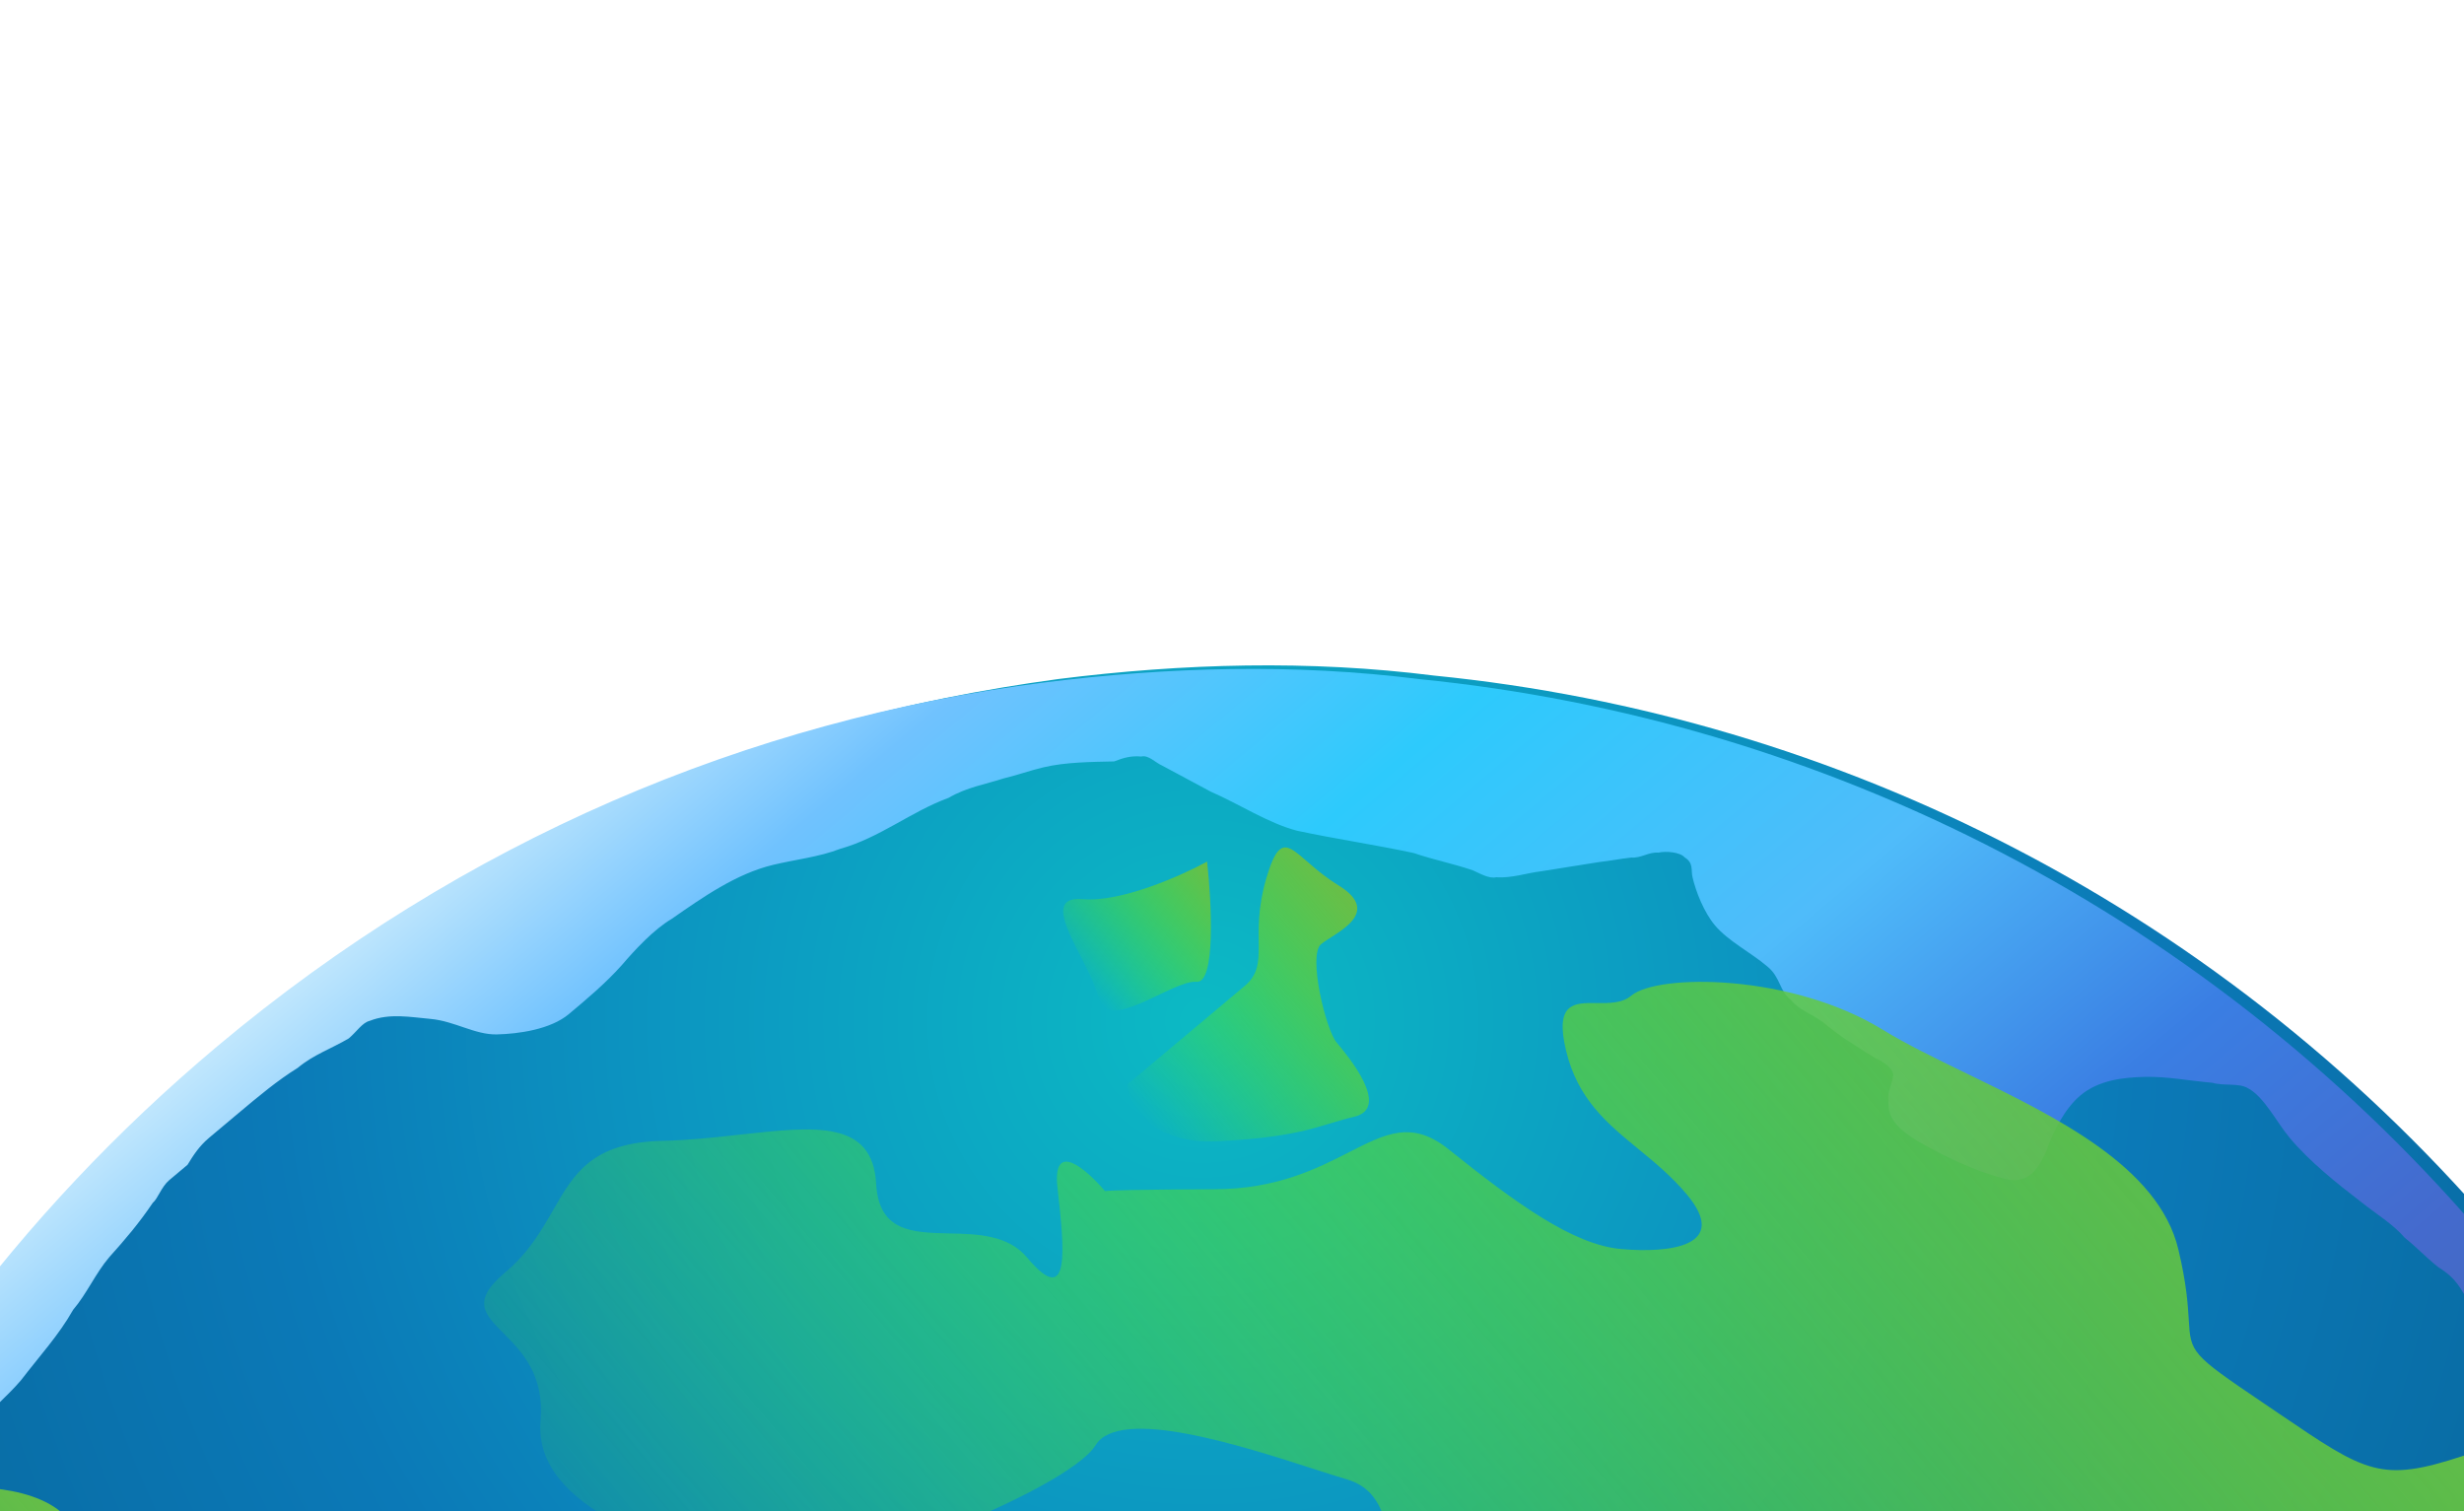
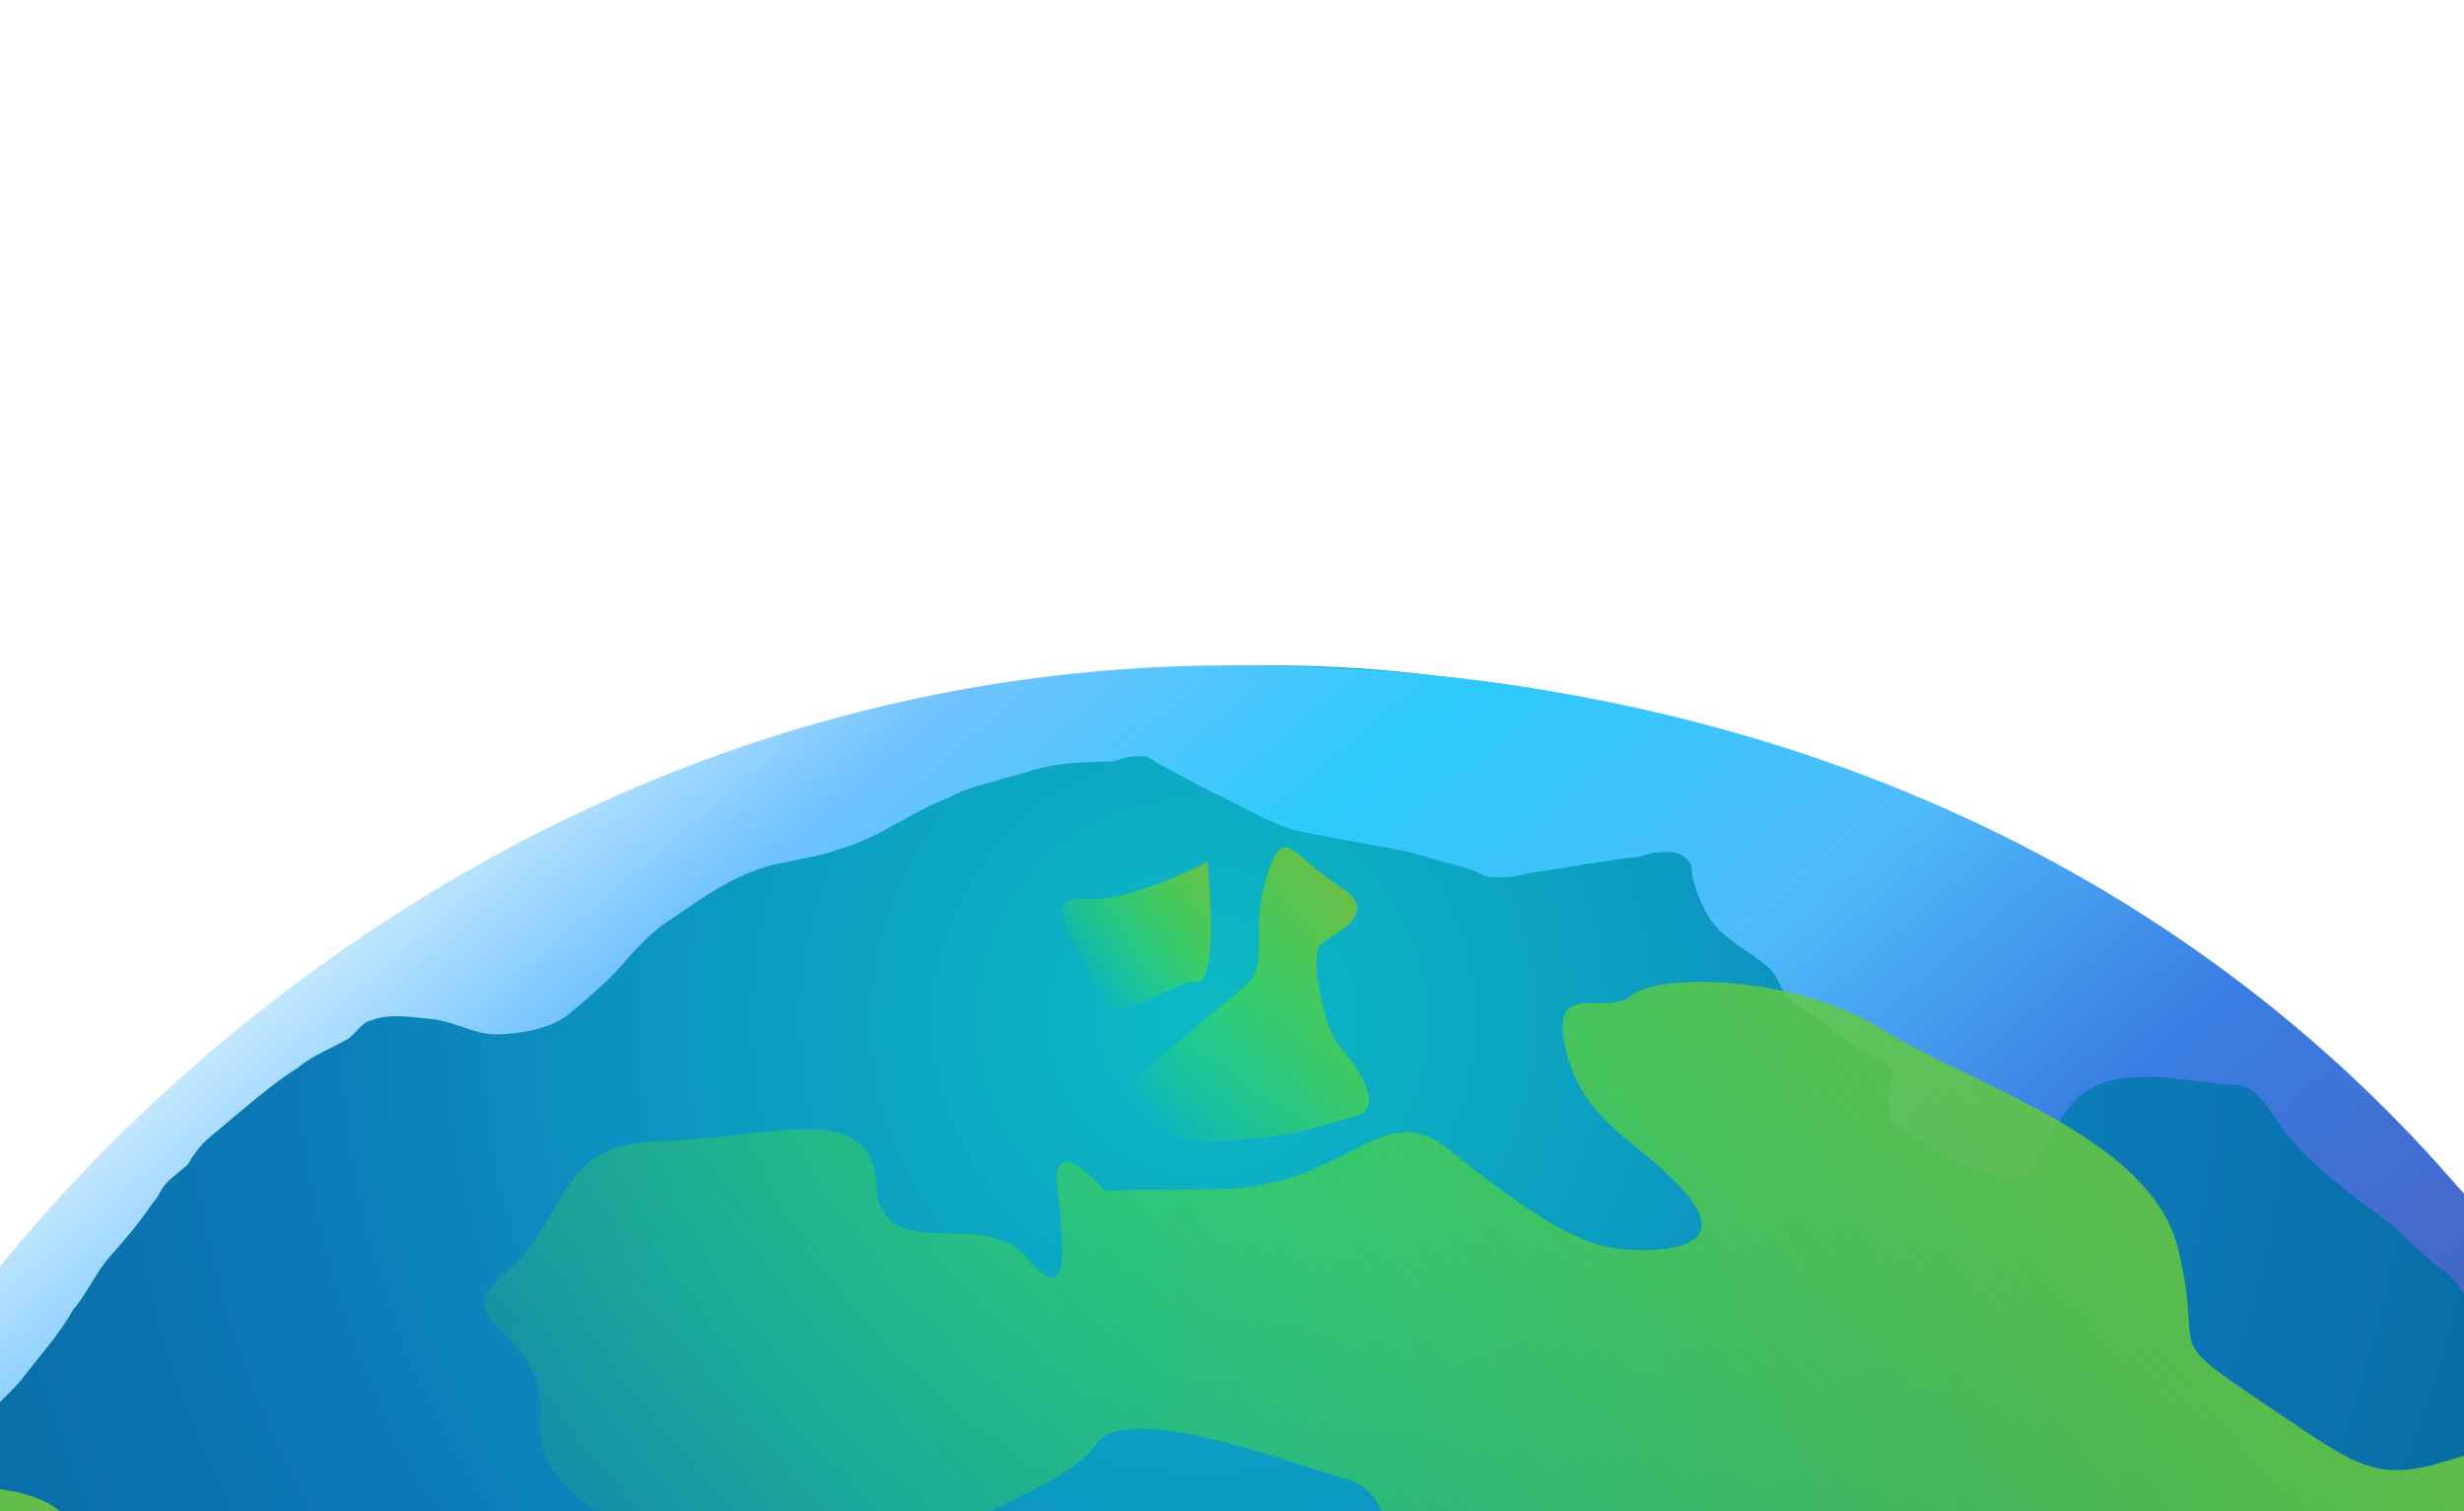
- <svg xmlns="http://www.w3.org/2000/svg" width="1440" height="883" viewBox="0 0 1440 883" fill="none">
-   <path fill-rule="evenodd" clip-rule="evenodd" d="M1346.99 2052.97C1276.72 2111.93 1201.81 2159.17 1123.8 2193.39C964.714 2264.4 791.423 2287.46 623.347 2267.09C504.314 2252.43 385.965 2213.77 279.293 2154.89C182.085 2101.09 92.217 2028.12 16.589 1937.99C6.334 1925.77 -5.202 1912.02 -13.929 1898.52C-27.784 1878.9 -42.919 1857.76 -56.774 1838.15C-156.371 1682.23 -204.713 1506.72 -203.521 1331.31C-203.487 1266.2 -196.305 1200.3 -183.506 1134.89C-173.708 1087.62 -159.574 1039.32 -142.63 991.258C-138.837 980.266 -135.045 969.274 -128.443 958.528C-128.443 958.528 -128.442 958.528 -126.915 957.246C-121.595 944.972 -117.802 933.98 -111.2 923.234C-93.957 887.94 -73.905 852.892 -52.571 819.371C-36.312 795.315 -20.052 771.259 -2.511 748.731C10.202 732.857 22.914 716.983 38.436 701.356C68.199 668.573 99.243 637.317 134.378 607.835C154.238 591.171 175.378 576.035 196.519 560.899C210.022 552.172 223.525 543.445 237.028 534.718C316.517 483.637 400.397 447.096 487.384 423.565C529.473 411.677 574.126 402.845 618.533 396.822C691.526 387.638 765.309 385.6 838.109 394.8C1073.86 418.256 1301.74 531.615 1465.82 727.151C1472.22 734.79 1478.63 742.428 1485.04 750.066C1491.45 757.704 1499.14 766.87 1504.02 775.79C1535.58 819.599 1564.08 865.973 1586.96 911.854C1600.07 939.896 1613.19 967.938 1623.5 995.734C1631.73 1014.86 1637.16 1033.73 1643.87 1054.13C1648.26 1068.67 1652.65 1083.21 1657.04 1097.75C1656.79 1100.56 1658.07 1102.09 1659.11 1106.43C1684.47 1204.9 1692.47 1307.51 1683.63 1408.65C1682.4 1422.7 1681.17 1436.75 1679.94 1450.79C1677.67 1460.5 1678.22 1470.46 1675.95 1480.17C1674.48 1497.03 1670.19 1513.64 1667.44 1528.97C1655.13 1588.76 1635.92 1646.53 1612.62 1702.52C1584.25 1767.98 1548.97 1831.42 1507.04 1890.04C1459.74 1945.35 1408.1 2001.7 1346.99 2052.97Z" fill="url(#paint0_radial_139_1023)" />
-   <path fill-rule="evenodd" clip-rule="evenodd" d="M1656.79 1100.56C1654.23 1097.5 1652.95 1095.97 1648.86 1094.2C1640.92 1087.84 1636.04 1078.92 1631.16 1070C1627.56 1062.61 1628.05 1056.99 1621.64 1049.36C1615.48 1038.91 1612.12 1028.71 1605.96 1018.26C1599.8 1007.81 1596.44 997.609 1591.81 985.879C1588.45 975.678 1584.36 973.904 1577.71 969.075C1571.05 964.247 1570.26 957.1 1566.66 949.708C1564.59 941.034 1558.18 933.396 1554.58 926.003C1542.25 905.108 1532.98 881.649 1522.18 859.472C1516.27 846.215 1507.29 835.522 1497.04 823.301C1489.35 814.135 1479.88 809.061 1472.19 799.895C1467.06 793.784 1464.75 787.92 1459.62 781.809C1456.02 774.417 1449.36 769.588 1444.24 763.478C1438.07 753.03 1435.76 747.165 1425.01 740.563C1417.07 734.207 1413.23 729.624 1405.29 723.268C1398.88 715.629 1388.14 709.027 1380.2 702.671C1365.61 691.486 1349.73 678.774 1338.2 665.025C1330.51 655.859 1323.31 641.074 1313.84 636C1308.47 632.699 1299.79 634.771 1292.89 632.752C1278.85 631.523 1266.33 629.012 1253.56 629.311C1240.8 629.609 1226.5 631.19 1215.81 640.162C1206.64 647.853 1199.8 661.409 1196 672.401C1190.68 684.675 1184.33 692.612 1170.53 688.574C1153.91 684.29 1136.27 675.668 1121.43 667.292C1110.68 660.69 1102.75 654.334 1103.73 643.096C1102.69 638.759 1106 633.386 1106.49 627.767C1105.45 623.43 1100.08 620.129 1095.99 618.356C1085.24 611.754 1074.49 605.151 1065.28 597.268C1058.62 592.439 1051.72 590.42 1046.59 584.309C1039.94 579.48 1040.67 571.052 1032.74 564.696C1023.52 556.812 1009.96 549.964 1002.27 540.798C995.864 533.16 991.228 521.431 989.156 512.756C988.12 508.419 989.893 504.328 984.52 501.027C981.956 497.972 973.528 497.235 969.191 498.271C963.572 497.779 958.989 501.624 953.37 501.133C946.224 501.923 941.886 502.959 934.74 503.749C923.256 505.576 911.773 507.402 900.289 509.228C893.142 510.018 882.941 513.372 874.513 512.635C870.176 513.671 864.802 510.37 860.711 508.596C849.719 504.804 837.199 502.293 826.207 498.5C803.977 493.725 780.22 490.23 757.99 485.455C741.379 481.17 723.978 469.74 707.613 462.646C698.148 457.572 688.684 452.497 679.219 447.423C675.128 445.649 671.283 441.066 666.946 442.102C661.327 441.611 656.989 442.647 651.125 444.965C638.359 445.263 622.785 445.316 609.773 448.424C601.099 450.496 595.234 452.814 586.56 454.886C576.358 458.24 564.875 460.066 554.427 466.23C532.496 474.219 514.164 489.601 490.951 496.063C479.222 500.699 464.929 502.279 451.918 505.387C430.232 510.568 410.619 524.422 392.533 536.995C382.085 543.158 371.146 554.94 363.262 564.159C353.851 574.66 343.157 583.632 332.464 592.605C321.77 601.578 303.14 604.195 290.375 604.493C277.609 604.792 265.582 596.662 251.534 595.433C240.296 594.45 227.777 591.939 216.048 596.575C211.71 597.611 208.409 602.984 203.826 606.829C193.379 612.993 183.177 616.346 174.011 624.037C162.036 631.483 151.342 640.456 139.121 650.71C133.011 655.837 128.428 659.683 122.318 664.81C116.207 669.938 112.906 675.311 109.605 680.684C106.55 683.248 101.967 687.093 98.912 689.657C94.329 693.502 92.309 700.403 89.254 702.967C81.125 714.995 73.24 724.213 63.829 734.714C55.945 743.933 50.625 756.206 42.741 765.425C34.366 780.262 23.427 792.045 12.241 806.636C4.357 815.855 -6.336 824.828 -14.22 834.046C-20.576 841.983 -26.932 849.92 -34.571 856.329C-46.792 866.584 -60.049 872.502 -72.27 882.756C-92.129 899.42 -105.579 923.722 -121.592 944.969C-126.421 951.623 -129.722 956.997 -134.551 963.652C-79.083 831.203 9.36 710.132 126.988 611.431C270.585 490.939 438.098 420.665 609.861 398.89C682.854 389.706 756.637 387.668 829.437 396.868C1065.19 420.324 1293.07 533.683 1457.14 729.219C1469.96 744.496 1484.06 761.3 1495.35 777.858C1576.35 871.289 1628.82 983.456 1656.79 1100.56Z" fill="url(#paint1_linear_139_1023)" />
-   <path d="M976.487 1369.43C1001.14 1411.22 1026.21 1475.23 1035.66 1502.01L1074.12 1547.83C1086.93 1563.11 1096.33 1698.4 1070.96 1745.72C1045.58 1793.04 1122.23 1806.83 1154.28 1845.02C1186.32 1883.21 979.564 1900.51 923.375 1895.59C867.185 1890.68 850.944 1995.42 842.077 2015.87C833.21 2036.33 784.659 2025 717.145 2068.64C649.631 2112.27 546.384 2159.86 480.099 2189.45C427.07 2213.12 341.352 2184.39 305.122 2167.06C291.485 2161.15 268.249 2135.53 284.401 2080.32C304.591 2011.31 368.157 1931.94 392.3 1898.67C416.443 1865.39 634.526 1799.55 534.438 1649.24C434.349 1498.94 368.595 1684.28 351.033 1399.64C333.471 1115.01 752.167 1102.1 787.9 1098.15C823.632 1094.2 832.764 1151.62 913.361 1201.13C977.838 1240.74 1012.86 1304.2 1022.32 1330.98C996.767 1326.39 951.834 1327.64 976.487 1369.43Z" fill="url(#paint2_linear_139_1023)" />
-   <path d="M-85.451 973.141C-66.448 965.722 -37.456 900.893 -25.336 869.406C-2.196 867.753 44.581 872.558 46.572 904.995C49.061 945.541 155.219 984.367 170.044 1014.56C184.869 1044.76 225.935 1106.22 212.679 1128.01C199.422 1149.79 156.244 1186.02 148.236 1214.06C141.829 1236.49 92.721 1260.64 68.968 1269.91C61.05 1273 40.832 1276.47 23.302 1265.6C1.388 1252.01 38.127 1295.79 57.28 1343.67C76.433 1391.55 -6.243 1418.29 -26.588 1456.68C-46.933 1495.07 -44.716 1610.45 -46.556 1633.31C-48.395 1656.17 -77.397 1659.19 -81.725 1641.51C-86.054 1623.82 -90.488 1393.05 -130.634 1320.15C-162.752 1261.83 -142.679 1088.67 -128.629 1009.37C-122.154 1000.39 -104.453 980.559 -85.451 973.141Z" fill="url(#paint3_linear_139_1023)" />
-   <path d="M658.656 633.891L689.208 608.254L727.399 576.209C742.674 563.391 729.857 548.114 739.953 513.61C750.049 479.107 755.229 500.792 782.095 517.297C808.96 533.803 779.637 545.392 771.999 551.801C764.361 558.21 774.721 601.581 781.13 609.219C787.539 616.857 813.176 647.41 791.49 652.59C769.805 657.77 762.167 664.179 712.387 666.902C672.563 669.079 659.973 645.802 658.656 633.891Z" fill="url(#paint4_linear_139_1023)" />
-   <path d="M699.303 573.741C710.541 574.724 708.082 527.326 705.448 503.505C690.581 511.641 655.229 527.421 632.754 525.454C604.659 522.996 636.705 561.187 641.885 582.872C647.065 604.558 685.256 572.512 699.303 573.741Z" fill="url(#paint5_linear_139_1023)" />
-   <path fill-rule="evenodd" clip-rule="evenodd" d="M1142.87 1490.14C1118.42 1510.65 1094.4 1504.77 1085.45 1499.27L1100.98 1564.34C1106.49 1555.38 1123.9 1545.1 1149.54 1575.66C1165.56 1594.75 1149.43 1637.57 1133.3 1680.4C1117.17 1723.22 1101.03 1766.04 1117.06 1785.14C1149.1 1823.33 1279.48 1870.13 1321.62 1873.81C1355.33 1876.76 1363.58 1825.58 1363.49 1799.62C1343.95 1807.35 1307.06 1797.52 1315.91 1696.37C1326.98 1569.94 1361.48 1580.05 1369.38 1651.51C1375.71 1708.68 1400.29 1729.71 1411.78 1733.07C1425.42 1738.98 1455.56 1766.62 1467.01 1829.91C1478.46 1893.2 1309.82 2035.56 1224.08 2098.83C1298 2062.84 1459.05 1969.35 1511.87 1883.38C1676.93 1614.72 1684.04 1452.56 1689.92 1304.45C1694.62 1185.96 1613.44 965.125 1572.26 869.517C1544.99 857.694 1480.23 837.401 1439.43 850.818C1391.49 866.582 1382.94 860.778 1332.16 826.278C1328.91 824.07 1325.49 821.745 1321.87 819.301C1280.35 791.241 1280.3 790.416 1279.14 771.193C1278.62 762.571 1277.87 750.247 1273.06 730.103C1261.52 681.808 1201.5 652.67 1149.36 627.357C1131.26 618.573 1114.12 610.25 1100.28 601.747C1046.55 568.739 968.671 569 953.394 581.819C947.983 586.36 940.312 586.262 933.123 586.17C920.018 586.003 908.512 585.856 915.204 613.865C922.011 642.354 939.23 656.484 957.513 671.486C967.065 679.323 976.906 687.399 985.704 697.884C1011.34 728.44 975.606 732.385 947.514 729.93C919.422 727.475 886.142 703.325 846.46 671.547C825.249 654.56 809.956 662.356 788.421 673.334C769.67 682.893 746.186 694.864 709.942 694.987C665.152 695.14 649.353 695.632 645.75 696.048C634.973 683.344 614.891 665.753 618.014 694.022L618.021 694.086C621.967 729.8 625.907 765.47 600.283 734.932C589.077 721.577 571.331 721.171 554.676 720.79C533.223 720.299 513.579 719.849 512.045 691.828C510.001 654.495 476.506 658.199 432.959 663.014C418.444 664.619 402.811 666.347 386.855 666.721C345.949 667.678 335.513 685.836 323.24 707.19C316.363 719.156 308.909 732.125 295.194 743.633C275.424 760.222 282.992 767.823 294.21 779.091C304.663 789.59 318.286 803.273 315.914 830.375C311.369 882.333 394.055 905.613 433.815 916.807C437.053 917.719 440.006 918.55 442.604 919.31C477.108 929.407 623.729 871.457 640.231 844.594C654.223 821.817 725.28 844.734 767.607 858.385C775.2 860.834 781.868 862.984 787.116 864.519C811.985 871.793 813.046 899.045 814.657 940.45C815.282 956.498 815.989 974.671 818.197 994.632C823.044 1038.45 821.023 1039.1 811.409 1042.19C805.342 1044.14 796.252 1047.06 783.958 1062.41C768.069 1082.25 778.911 1079.66 797.885 1075.13C816.859 1070.6 843.963 1064.13 860.601 1076.2C893.875 1100.34 911.61 1059.43 880.793 1007.19C849.976 954.951 857.353 870.665 876.581 893.579L959.9 992.875C991.946 1031.07 988.253 1073.21 960.161 1070.75C932.07 1068.29 965.605 1170.31 984.833 1193.22C998.873 1209.95 1013.43 1177.67 1030.14 1140.61C1036.31 1126.92 1042.78 1112.57 1049.62 1099.81C1067.32 1066.81 1079.03 1102.11 1088.85 1131.68C1093.11 1144.52 1097.02 1156.28 1100.9 1160.91C1113.71 1176.18 1104.85 1196.64 1062.71 1192.95C1020.56 1189.27 1068.15 1292.51 1087.38 1315.43L1164.29 1407.09C1196.33 1445.28 1173.42 1464.5 1142.87 1490.14ZM1140.58 1192.69C1152.99 1212.65 1181.9 1254.34 1198.26 1261.44C1214.63 1268.53 1228.26 1323.04 1233.03 1349.41C1239.03 1361.73 1252.8 1382.28 1259.9 1365.91C1268.76 1345.45 1283.78 1254.76 1250.5 1230.62C1217.23 1206.48 1141.81 1178.64 1140.58 1192.69Z" fill="url(#paint6_linear_139_1023)" />
+ <svg xmlns="http://www.w3.org/2000/svg" width="100%" height="100%" viewBox="0 0 1440 883" version="1.1" xml:space="preserve" style="fill-rule:evenodd;clip-rule:evenodd;stroke-linejoin:round;stroke-miterlimit:2;">
+   <path d="M1346.99,2052.97C1276.72,2111.93 1201.81,2159.17 1123.8,2193.39C964.714,2264.4 791.423,2287.46 623.347,2267.09C504.314,2252.43 385.965,2213.77 279.293,2154.89C182.085,2101.09 92.217,2028.12 16.589,1937.99C6.334,1925.77 -5.202,1912.02 -13.929,1898.52C-27.784,1878.9 -42.919,1857.76 -56.774,1838.15C-156.371,1682.23 -204.713,1506.72 -203.521,1331.31C-203.487,1266.2 -196.305,1200.3 -183.506,1134.89C-173.708,1087.62 -159.574,1039.32 -142.63,991.258C-138.837,980.266 -135.045,969.274 -128.443,958.528C-128.443,958.528 -128.442,958.528 -126.915,957.246C-121.595,944.972 -117.802,933.98 -111.2,923.234C-93.957,887.94 -73.905,852.892 -52.571,819.371C-36.312,795.315 -20.052,771.259 -2.511,748.731C10.202,732.857 22.914,716.983 38.436,701.356C68.199,668.573 99.243,637.317 134.378,607.835C154.238,591.171 175.378,576.035 196.519,560.899C210.022,552.172 223.525,543.445 237.028,534.718C316.517,483.637 400.397,447.096 487.384,423.565C529.473,411.677 574.126,402.845 618.533,396.822C691.526,387.638 765.309,385.6 838.109,394.8C1073.86,418.256 1301.74,531.615 1465.82,727.151C1472.22,734.79 1478.63,742.428 1485.04,750.066C1491.45,757.704 1499.14,766.87 1504.02,775.79C1535.58,819.599 1564.08,865.973 1586.96,911.854C1600.07,939.896 1613.19,967.938 1623.5,995.734C1631.73,1014.86 1637.16,1033.73 1643.87,1054.13C1648.26,1068.67 1652.65,1083.21 1657.04,1097.75C1656.79,1100.56 1658.07,1102.09 1659.11,1106.43C1684.47,1204.9 1692.47,1307.51 1683.63,1408.65C1682.4,1422.7 1681.17,1436.75 1679.94,1450.79C1677.67,1460.5 1678.22,1470.46 1675.95,1480.17C1674.48,1497.03 1670.19,1513.64 1667.44,1528.97C1655.13,1588.76 1635.92,1646.53 1612.62,1702.52C1584.25,1767.98 1548.97,1831.42 1507.04,1890.04C1459.74,1945.35 1408.1,2001.7 1346.99,2052.97Z" style="fill:url(#_Radial1);" />
+   <path d="M1656.79,1100.56C1654.23,1097.5 1652.95,1095.97 1648.86,1094.2C1640.92,1087.84 1636.04,1078.92 1631.16,1070C1627.56,1062.61 1628.05,1056.99 1621.64,1049.36C1615.48,1038.91 1612.12,1028.71 1605.96,1018.26C1599.8,1007.81 1596.44,997.609 1591.81,985.879C1588.45,975.678 1584.36,973.904 1577.71,969.075C1571.05,964.247 1570.26,957.1 1566.66,949.708C1564.59,941.034 1558.18,933.396 1554.58,926.003C1542.25,905.108 1532.98,881.649 1522.18,859.472C1516.27,846.215 1507.29,835.522 1497.04,823.301C1489.35,814.135 1479.88,809.061 1472.19,799.895C1467.06,793.784 1464.75,787.92 1459.62,781.809C1456.02,774.417 1449.36,769.588 1444.24,763.478C1438.07,753.03 1435.76,747.165 1425.01,740.563C1417.07,734.207 1413.23,729.624 1405.29,723.268C1398.88,715.629 1388.14,709.027 1380.2,702.671C1365.61,691.486 1349.73,678.774 1338.2,665.025C1330.51,655.859 1323.31,641.074 1313.84,636C1308.47,632.699 1299.79,634.771 1292.89,632.752C1278.85,631.523 1266.33,629.012 1253.56,629.311C1240.8,629.609 1226.5,631.19 1215.81,640.162C1206.64,647.853 1199.8,661.409 1196,672.401C1190.68,684.675 1184.33,692.612 1170.53,688.574C1153.91,684.29 1136.27,675.668 1121.43,667.292C1110.68,660.69 1102.75,654.334 1103.73,643.096C1102.69,638.759 1106,633.386 1106.49,627.767C1105.45,623.43 1100.08,620.129 1095.99,618.356C1085.24,611.754 1074.49,605.151 1065.28,597.268C1058.62,592.439 1051.72,590.42 1046.59,584.309C1039.94,579.48 1040.67,571.052 1032.74,564.696C1023.52,556.812 1009.96,549.964 1002.27,540.798C995.864,533.16 991.228,521.431 989.156,512.756C988.12,508.419 989.893,504.328 984.52,501.027C981.956,497.972 973.528,497.235 969.191,498.271C963.572,497.779 958.989,501.624 953.37,501.133C946.224,501.923 941.886,502.959 934.74,503.749C923.256,505.576 911.773,507.402 900.289,509.228C893.142,510.018 882.941,513.372 874.513,512.635C870.176,513.671 864.802,510.37 860.711,508.596C849.719,504.804 837.199,502.293 826.207,498.5C803.977,493.725 780.22,490.23 757.99,485.455C741.379,481.17 723.978,469.74 707.613,462.646C698.148,457.572 688.684,452.497 679.219,447.423C675.128,445.649 671.283,441.066 666.946,442.102C661.327,441.611 656.989,442.647 651.125,444.965C638.359,445.263 622.785,445.316 609.773,448.424C601.099,450.496 595.234,452.814 586.56,454.886C576.358,458.24 564.875,460.066 554.427,466.23C532.496,474.219 514.164,489.601 490.951,496.063C479.222,500.699 464.929,502.279 451.918,505.387C430.232,510.568 410.619,524.422 392.533,536.995C382.085,543.158 371.146,554.94 363.262,564.159C353.851,574.66 343.157,583.632 332.464,592.605C321.77,601.578 303.14,604.195 290.375,604.493C277.609,604.792 265.582,596.662 251.534,595.433C240.296,594.45 227.777,591.939 216.048,596.575C211.71,597.611 208.409,602.984 203.826,606.829C193.379,612.993 183.177,616.346 174.011,624.037C162.036,631.483 151.342,640.456 139.121,650.71C133.011,655.837 128.428,659.683 122.318,664.81C116.207,669.938 112.906,675.311 109.605,680.684C106.55,683.248 101.967,687.093 98.912,689.657C94.329,693.502 92.31,700.403 89.254,702.967C81.125,714.995 73.241,724.213 63.829,734.714C55.945,743.933 50.625,756.206 42.741,765.425C34.366,780.262 23.427,792.045 12.241,806.636C4.357,815.855 -6.336,824.828 -14.22,834.046C-20.576,841.983 -26.932,849.92 -34.571,856.329C-46.792,866.584 -60.049,872.502 -72.27,882.756C-92.129,899.42 -105.579,923.722 -121.592,944.969C-126.421,951.623 -129.722,956.997 -134.551,963.652C-101.376,884.435 -56.405,809.288 -0.449,740.563C141.756,565.906 393.427,388.834 720,388.834C1046.57,388.834 1288.73,519.794 1440,697.847C1446.69,705.721 1453.23,715.116 1459.62,723.268C1472.44,738.545 1484.06,761.3 1495.35,777.858C1576.35,871.289 1628.82,983.456 1656.79,1100.56Z" style="fill:url(#_Linear2);" />
+   <path d="M-85.451,973.141C-66.448,965.722 -37.456,900.893 -25.336,869.406C-2.196,867.753 44.582,872.558 46.572,904.995C49.061,945.541 155.219,984.367 170.044,1014.56C184.869,1044.76 225.935,1106.22 212.679,1128.01C199.422,1149.79 156.244,1186.02 148.236,1214.06C141.829,1236.49 92.721,1260.64 68.968,1269.91C61.05,1273 40.832,1276.47 23.302,1265.6C1.388,1252.01 38.127,1295.79 57.28,1343.67C76.433,1391.55 -6.243,1418.29 -26.588,1456.68C-46.933,1495.07 -44.716,1610.45 -46.556,1633.31C-48.396,1656.17 -77.397,1659.19 -81.726,1641.51C-86.054,1623.82 -90.488,1393.05 -130.634,1320.15C-162.752,1261.83 -142.679,1088.67 -128.629,1009.37C-122.154,1000.39 -104.453,980.559 -85.451,973.141Z" style="fill:url(#_Linear3);fill-rule:nonzero;" />
+   <path d="M658.656,633.891L689.208,608.254L727.399,576.209C742.674,563.391 729.857,548.114 739.953,513.61C750.049,479.107 755.229,500.792 782.095,517.297C808.96,533.803 779.637,545.392 771.999,551.801C764.361,558.21 774.721,601.581 781.13,609.219C787.539,616.857 813.176,647.41 791.49,652.59C769.805,657.77 762.167,664.179 712.387,666.902C672.563,669.079 659.973,645.802 658.656,633.891Z" style="fill:url(#_Linear4);fill-rule:nonzero;" />
+   <path d="M699.303,573.741C710.541,574.724 708.082,527.326 705.448,503.505C690.581,511.641 655.229,527.421 632.754,525.454C604.659,522.996 636.705,561.187 641.885,582.872C647.065,604.558 685.256,572.512 699.303,573.741Z" style="fill:url(#_Linear5);fill-rule:nonzero;" />
+   <path d="M1142.87,1490.14C1118.42,1510.65 1094.4,1504.77 1085.45,1499.27L1100.98,1564.34C1106.49,1555.38 1123.9,1545.1 1149.54,1575.66C1165.56,1594.75 1149.43,1637.57 1133.3,1680.4C1117.17,1723.22 1101.03,1766.04 1117.06,1785.14C1149.1,1823.33 1279.48,1870.13 1321.62,1873.81C1355.33,1876.76 1363.58,1825.58 1363.49,1799.62C1343.95,1807.35 1307.06,1797.52 1315.91,1696.37C1326.98,1569.94 1361.48,1580.05 1369.38,1651.51C1375.71,1708.68 1400.29,1729.71 1411.78,1733.07C1425.42,1738.98 1455.56,1766.62 1467.01,1829.91C1478.46,1893.2 1309.82,2035.56 1224.08,2098.83C1298,2062.84 1459.05,1969.35 1511.87,1883.38C1676.93,1614.72 1684.04,1452.56 1689.92,1304.45C1694.62,1185.96 1613.44,965.125 1572.26,869.517C1544.99,857.694 1480.23,837.401 1439.43,850.818C1391.49,866.582 1382.94,860.778 1332.16,826.278C1328.91,824.07 1325.49,821.745 1321.87,819.301C1280.35,791.241 1280.3,790.416 1279.14,771.193C1278.62,762.571 1277.87,750.247 1273.06,730.103C1261.52,681.808 1201.5,652.67 1149.36,627.357C1131.26,618.573 1114.12,610.25 1100.28,601.747C1046.55,568.739 968.671,569 953.394,581.819C947.983,586.36 940.312,586.262 933.123,586.17C920.018,586.003 908.512,585.856 915.204,613.865C922.011,642.354 939.23,656.484 957.513,671.486C967.065,679.323 976.906,687.399 985.704,697.884C1011.34,728.44 975.606,732.385 947.514,729.93C919.422,727.475 886.142,703.325 846.46,671.547C825.249,654.56 809.956,662.356 788.421,673.334C769.67,682.893 746.186,694.864 709.942,694.987C665.152,695.14 649.353,695.632 645.75,696.048C634.973,683.344 614.891,665.753 618.014,694.022L618.021,694.086C621.967,729.8 625.907,765.47 600.283,734.932C589.077,721.577 571.331,721.171 554.676,720.79C533.223,720.299 513.579,719.849 512.045,691.828C510.001,654.495 476.506,658.199 432.959,663.014C418.444,664.619 402.811,666.347 386.855,666.721C345.949,667.678 335.513,685.836 323.24,707.19C316.363,719.156 308.909,732.125 295.194,743.633C275.424,760.222 282.992,767.823 294.21,779.091C304.663,789.59 318.286,803.273 315.914,830.375C311.369,882.333 394.055,905.613 433.815,916.807C437.053,917.719 440.006,918.55 442.604,919.31C477.108,929.407 623.729,871.457 640.231,844.594C654.223,821.817 725.28,844.734 767.607,858.385C775.2,860.834 781.868,862.984 787.116,864.519C811.985,871.793 813.046,899.045 814.657,940.45C815.282,956.498 815.989,974.671 818.197,994.632C823.044,1038.45 821.023,1039.1 811.409,1042.19C805.342,1044.14 796.252,1047.06 783.958,1062.41C768.069,1082.25 778.911,1079.66 797.885,1075.13C816.859,1070.6 843.963,1064.13 860.601,1076.2C893.875,1100.34 911.61,1059.43 880.793,1007.19C849.976,954.951 857.353,870.665 876.581,893.579L959.9,992.875C991.946,1031.07 988.253,1073.21 960.161,1070.75C932.07,1068.29 965.605,1170.31 984.833,1193.22C998.873,1209.95 1013.43,1177.67 1030.14,1140.61C1036.31,1126.92 1042.78,1112.57 1049.62,1099.81C1067.32,1066.81 1079.03,1102.11 1088.85,1131.68C1093.11,1144.52 1097.02,1156.28 1100.9,1160.91C1113.71,1176.18 1104.85,1196.64 1062.71,1192.95C1020.56,1189.27 1068.15,1292.51 1087.38,1315.43L1164.29,1407.09C1196.33,1445.28 1173.42,1464.5 1142.87,1490.14ZM1140.58,1192.69C1152.99,1212.65 1181.9,1254.34 1198.26,1261.44C1214.63,1268.53 1228.26,1323.04 1233.03,1349.41C1239.03,1361.73 1252.8,1382.28 1259.9,1365.91C1268.76,1345.45 1283.78,1254.76 1250.5,1230.62C1217.23,1206.48 1141.81,1178.64 1140.58,1192.69Z" style="fill:url(#_Linear6);" />
  <defs>
-     <radialGradient id="paint0_radial_139_1023" cx="0" cy="0" r="1" gradientUnits="userSpaceOnUse" gradientTransform="translate(703.145 596.628) rotate(50) scale(1517.6 1517.6)">
-       <stop offset="0.006" stop-color="#0CB9C4" />
-       <stop offset="0.206" stop-color="#0C96C1" />
-       <stop offset="0.361" stop-color="#0B79B7" />
-       <stop offset="0.502" stop-color="#096EA7" />
-       <stop offset="0.633" stop-color="#075E8F" />
-       <stop offset="0.758" stop-color="#044A72" />
-       <stop offset="0.872" stop-color="#003C74" />
+     <radialGradient id="_Radial1" cx="0" cy="0" r="1" gradientUnits="userSpaceOnUse" gradientTransform="matrix(975.494,1162.55,-1162.55,975.494,703.145,596.628)">
+       <stop offset="0" style="stop-color:rgb(12,185,196);stop-opacity:1" />
+       <stop offset="0.01" style="stop-color:rgb(12,185,196);stop-opacity:1" />
+       <stop offset="0.21" style="stop-color:rgb(12,150,193);stop-opacity:1" />
+       <stop offset="0.36" style="stop-color:rgb(11,121,183);stop-opacity:1" />
+       <stop offset="0.5" style="stop-color:rgb(9,110,167);stop-opacity:1" />
+       <stop offset="0.63" style="stop-color:rgb(7,94,143);stop-opacity:1" />
+       <stop offset="0.76" style="stop-color:rgb(4,74,114);stop-opacity:1" />
+       <stop offset="0.87" style="stop-color:rgb(0,60,116);stop-opacity:1" />
+       <stop offset="1" style="stop-color:rgb(0,60,116);stop-opacity:1" />
    </radialGradient>
-     <linearGradient id="paint1_linear_139_1023" x1="332.002" y1="438.545" x2="1205.57" y2="1479.62" gradientUnits="userSpaceOnUse">
-       <stop stop-color="#C1E7FD" />
-       <stop offset="0.089" stop-color="#70C2FE" />
-       <stop offset="0.233" stop-color="#2DCAFC" />
-       <stop offset="0.395" stop-color="#4FBCFA" />
-       <stop offset="0.538" stop-color="#3A7EE3" />
-       <stop offset="0.671" stop-color="#446ACD" />
-       <stop offset="0.796" stop-color="#4268B1" />
-       <stop offset="0.914" stop-color="#1F598E" />
-       <stop offset="1" stop-color="#005D72" />
+     <linearGradient id="_Linear2" x1="0" y1="0" x2="1" y2="0" gradientUnits="userSpaceOnUse" gradientTransform="matrix(873.568,1041.07,-1041.07,873.568,332.002,438.545)">
+       <stop offset="0" style="stop-color:rgb(193,231,253);stop-opacity:1" />
+       <stop offset="0.09" style="stop-color:rgb(112,194,254);stop-opacity:1" />
+       <stop offset="0.23" style="stop-color:rgb(45,202,252);stop-opacity:1" />
+       <stop offset="0.39" style="stop-color:rgb(79,188,250);stop-opacity:1" />
+       <stop offset="0.54" style="stop-color:rgb(58,126,227);stop-opacity:1" />
+       <stop offset="0.67" style="stop-color:rgb(68,106,205);stop-opacity:1" />
+       <stop offset="0.8" style="stop-color:rgb(66,104,177);stop-opacity:1" />
+       <stop offset="0.91" style="stop-color:rgb(31,89,142);stop-opacity:1" />
+       <stop offset="1" style="stop-color:rgb(0,93,114);stop-opacity:1" />
    </linearGradient>
-     <linearGradient id="paint2_linear_139_1023" x1="1038.07" y1="1329.2" x2="192.807" y2="2038.46" gradientUnits="userSpaceOnUse">
-       <stop stop-color="#6ABE47" />
-       <stop offset="1" stop-color="#4BFF00" stop-opacity="0" />
+     <linearGradient id="_Linear3" x1="0" y1="0" x2="1" y2="0" gradientUnits="userSpaceOnUse" gradientTransform="matrix(-458.288,384.55,-384.55,-458.288,204.316,1054.17)">
+       <stop offset="0" style="stop-color:rgb(106,190,71);stop-opacity:1" />
+       <stop offset="1" style="stop-color:rgb(75,255,0);stop-opacity:0" />
    </linearGradient>
-     <linearGradient id="paint3_linear_139_1023" x1="204.316" y1="1054.17" x2="-253.972" y2="1438.72" gradientUnits="userSpaceOnUse">
-       <stop stop-color="#6ABE47" />
-       <stop offset="1" stop-color="#4BFF00" stop-opacity="0" />
+     <linearGradient id="_Linear4" x1="0" y1="0" x2="1" y2="0" gradientUnits="userSpaceOnUse" gradientTransform="matrix(-135.249,113.487,-113.487,-135.249,807.199,544.093)">
+       <stop offset="0" style="stop-color:rgb(106,190,71);stop-opacity:1" />
+       <stop offset="1" style="stop-color:rgb(75,255,0);stop-opacity:0" />
    </linearGradient>
-     <linearGradient id="paint4_linear_139_1023" x1="807.199" y1="544.093" x2="671.95" y2="657.58" gradientUnits="userSpaceOnUse">
-       <stop stop-color="#6ABE47" />
-       <stop offset="1" stop-color="#4BFF00" stop-opacity="0" />
+     <linearGradient id="_Linear5" x1="0" y1="0" x2="1" y2="0" gradientUnits="userSpaceOnUse" gradientTransform="matrix(-77.385,64.935,-64.935,-77.385,710.721,509.789)">
+       <stop offset="0" style="stop-color:rgb(106,190,71);stop-opacity:1" />
+       <stop offset="1" style="stop-color:rgb(75,255,0);stop-opacity:0" />
    </linearGradient>
-     <linearGradient id="paint5_linear_139_1023" x1="710.721" y1="509.789" x2="633.336" y2="574.724" gradientUnits="userSpaceOnUse">
-       <stop stop-color="#6ABE47" />
-       <stop offset="1" stop-color="#4BFF00" stop-opacity="0" />
-     </linearGradient>
-     <linearGradient id="paint6_linear_139_1023" x1="1513.23" y1="799.171" x2="703.592" y2="1478.54" gradientUnits="userSpaceOnUse">
-       <stop stop-color="#6ABE47" />
-       <stop offset="1" stop-color="#4BFF00" stop-opacity="0" />
+     <linearGradient id="_Linear6" x1="0" y1="0" x2="1" y2="0" gradientUnits="userSpaceOnUse" gradientTransform="matrix(-809.638,679.369,-679.369,-809.638,1513.23,799.171)">
+       <stop offset="0" style="stop-color:rgb(106,190,71);stop-opacity:1" />
+       <stop offset="1" style="stop-color:rgb(75,255,0);stop-opacity:0" />
    </linearGradient>
  </defs>
</svg>
